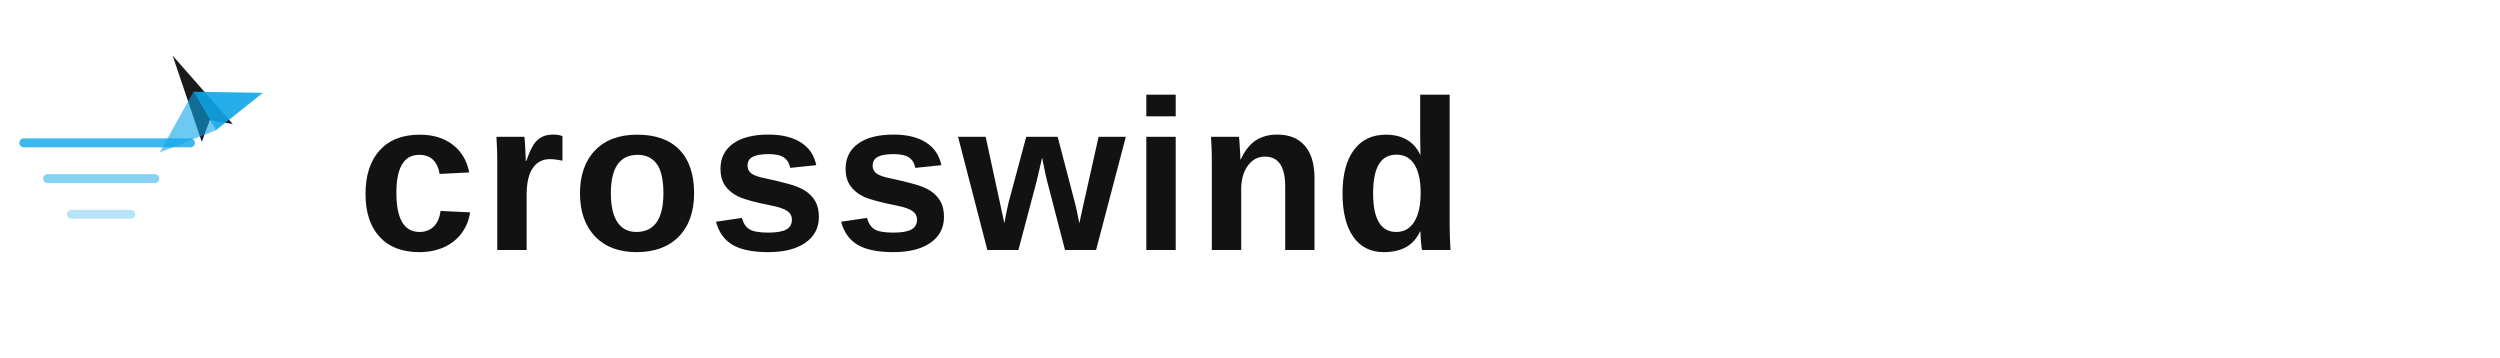
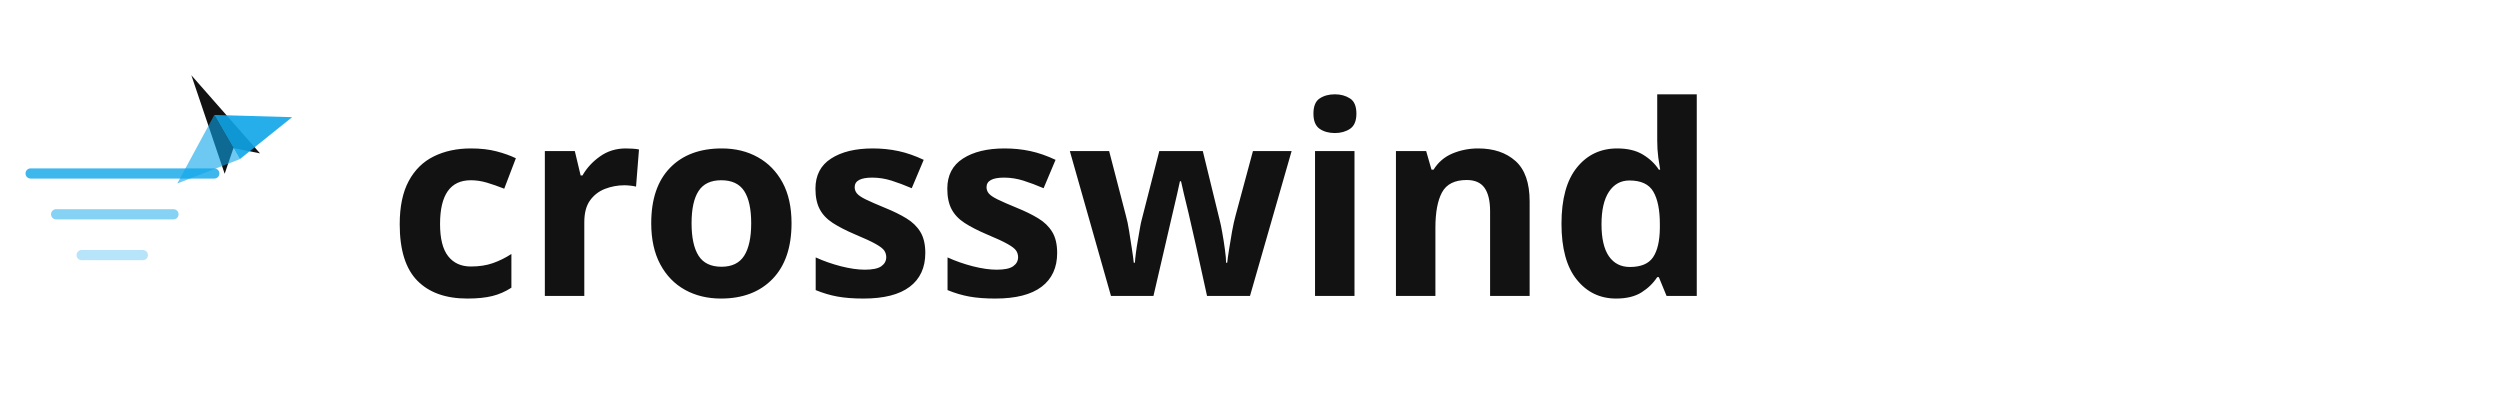
- <svg xmlns="http://www.w3.org/2000/svg" viewBox="0 0 420 60" fill="none">
-   <g transform="translate(4, 6)">
-     <line x1="0" y1="18" x2="28" y2="18" stroke="#0ea5e9" stroke-width="1.5" stroke-linecap="round" opacity="0.8" />
-     <line x1="4" y1="24" x2="22" y2="24" stroke="#0ea5e9" stroke-width="1.5" stroke-linecap="round" opacity="0.5" />
-     <line x1="8" y1="30" x2="18" y2="30" stroke="#0ea5e9" stroke-width="1.5" stroke-linecap="round" opacity="0.3" />
-     <g transform="translate(30, 12) rotate(-30)">
-       <polygon points="0,-10 3,5 0,2.5 -3,5" fill="#1a1a1a" />
-       <polygon points="0,-3 10,3 0,4.5" fill="#0ea5e9" opacity="0.9" />
-       <polygon points="0,-3 -10,3 0,4.5" fill="#0ea5e9" opacity="0.6" />
+ <svg xmlns="http://www.w3.org/2000/svg" viewBox="0 0 490 80" fill="none">
+   <g transform="translate(6, 10)">
+     <line x1="0" y1="24" x2="36" y2="24" stroke="#0ea5e9" stroke-width="2" stroke-linecap="round" opacity="0.8" />
+     <line x1="5" y1="32" x2="28" y2="32" stroke="#0ea5e9" stroke-width="2" stroke-linecap="round" opacity="0.5" />
+     <line x1="10" y1="40" x2="22" y2="40" stroke="#0ea5e9" stroke-width="2" stroke-linecap="round" opacity="0.3" />
+     <g transform="translate(38, 16) rotate(-30)">
+       <polygon points="0,-13 4,7 0,3.5 -4,7" fill="#121212" />
+       <polygon points="0,-4 13,4 0,6" fill="#0ea5e9" opacity="0.9" />
+       <polygon points="0,-4 -13,4 0,6" fill="#0ea5e9" opacity="0.6" />
    </g>
  </g>
-   <text x="60" y="42" font-family="Arial, Helvetica, sans-serif" font-size="36" font-weight="700" fill="#121212" letter-spacing="1">crosswind</text>
+   <text x="76" y="58" font-family="system-ui, sans-serif" font-size="52" font-weight="700" fill="#121212">crosswind</text>
</svg>
